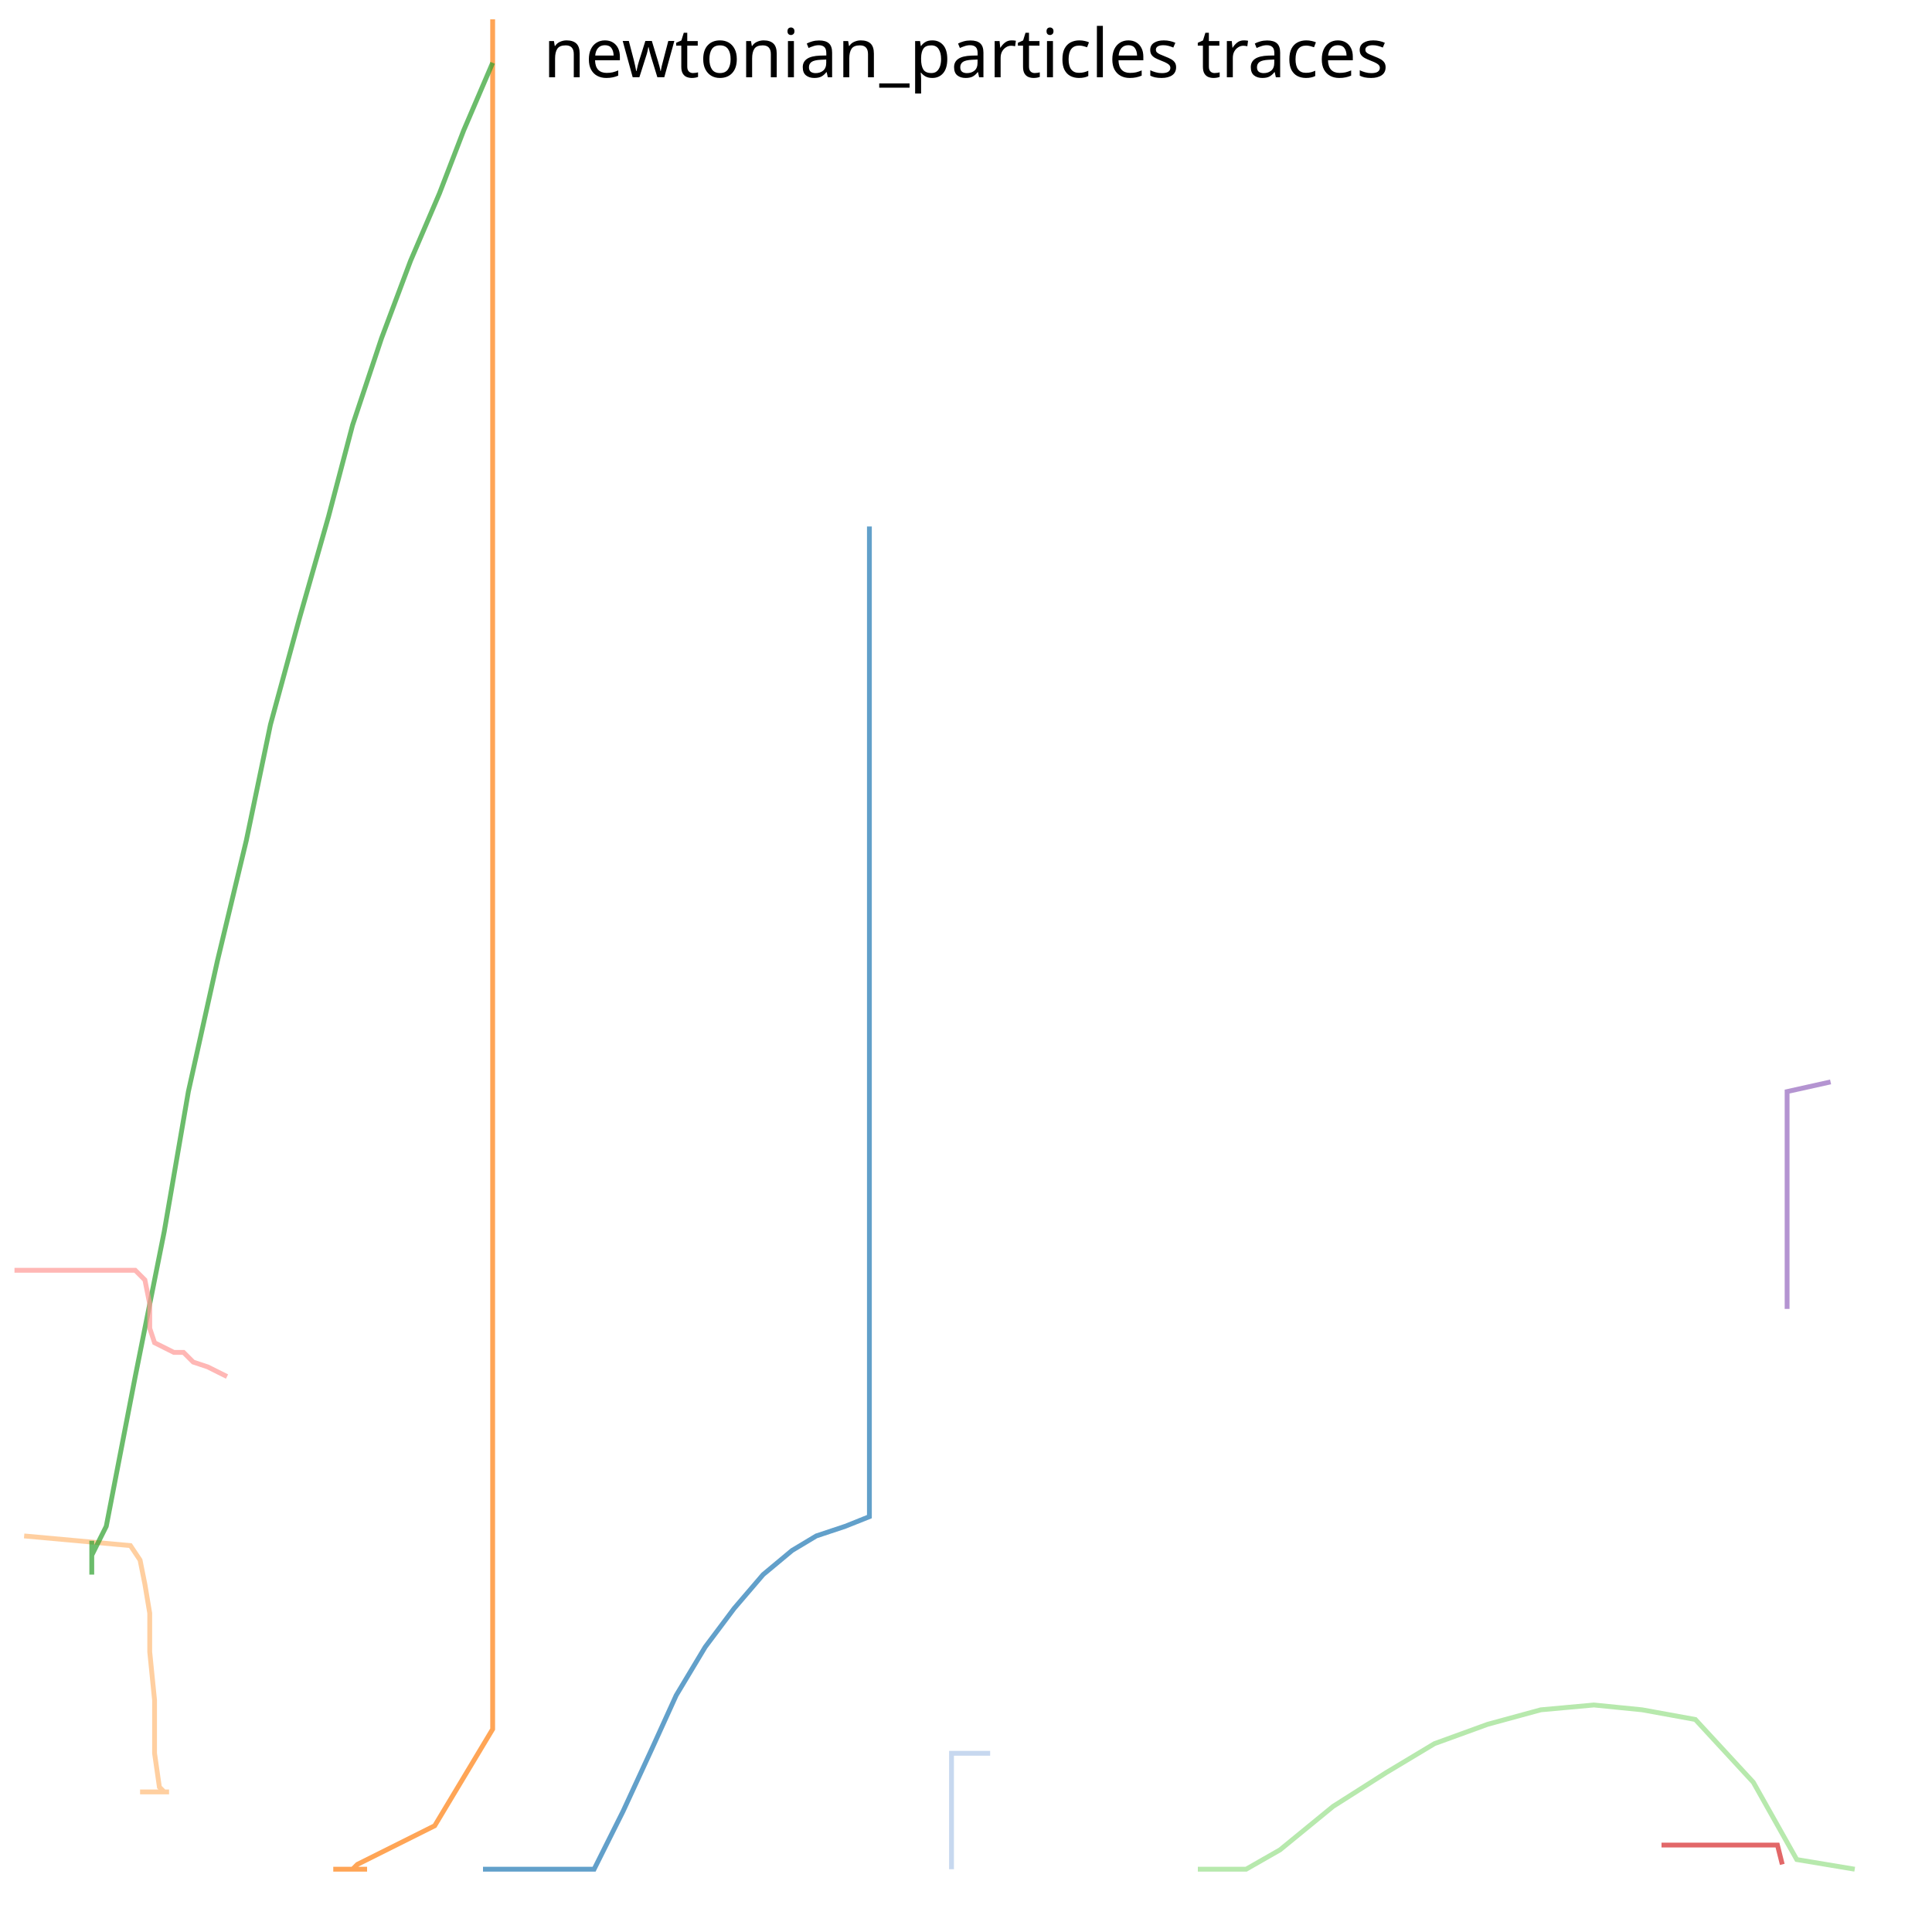
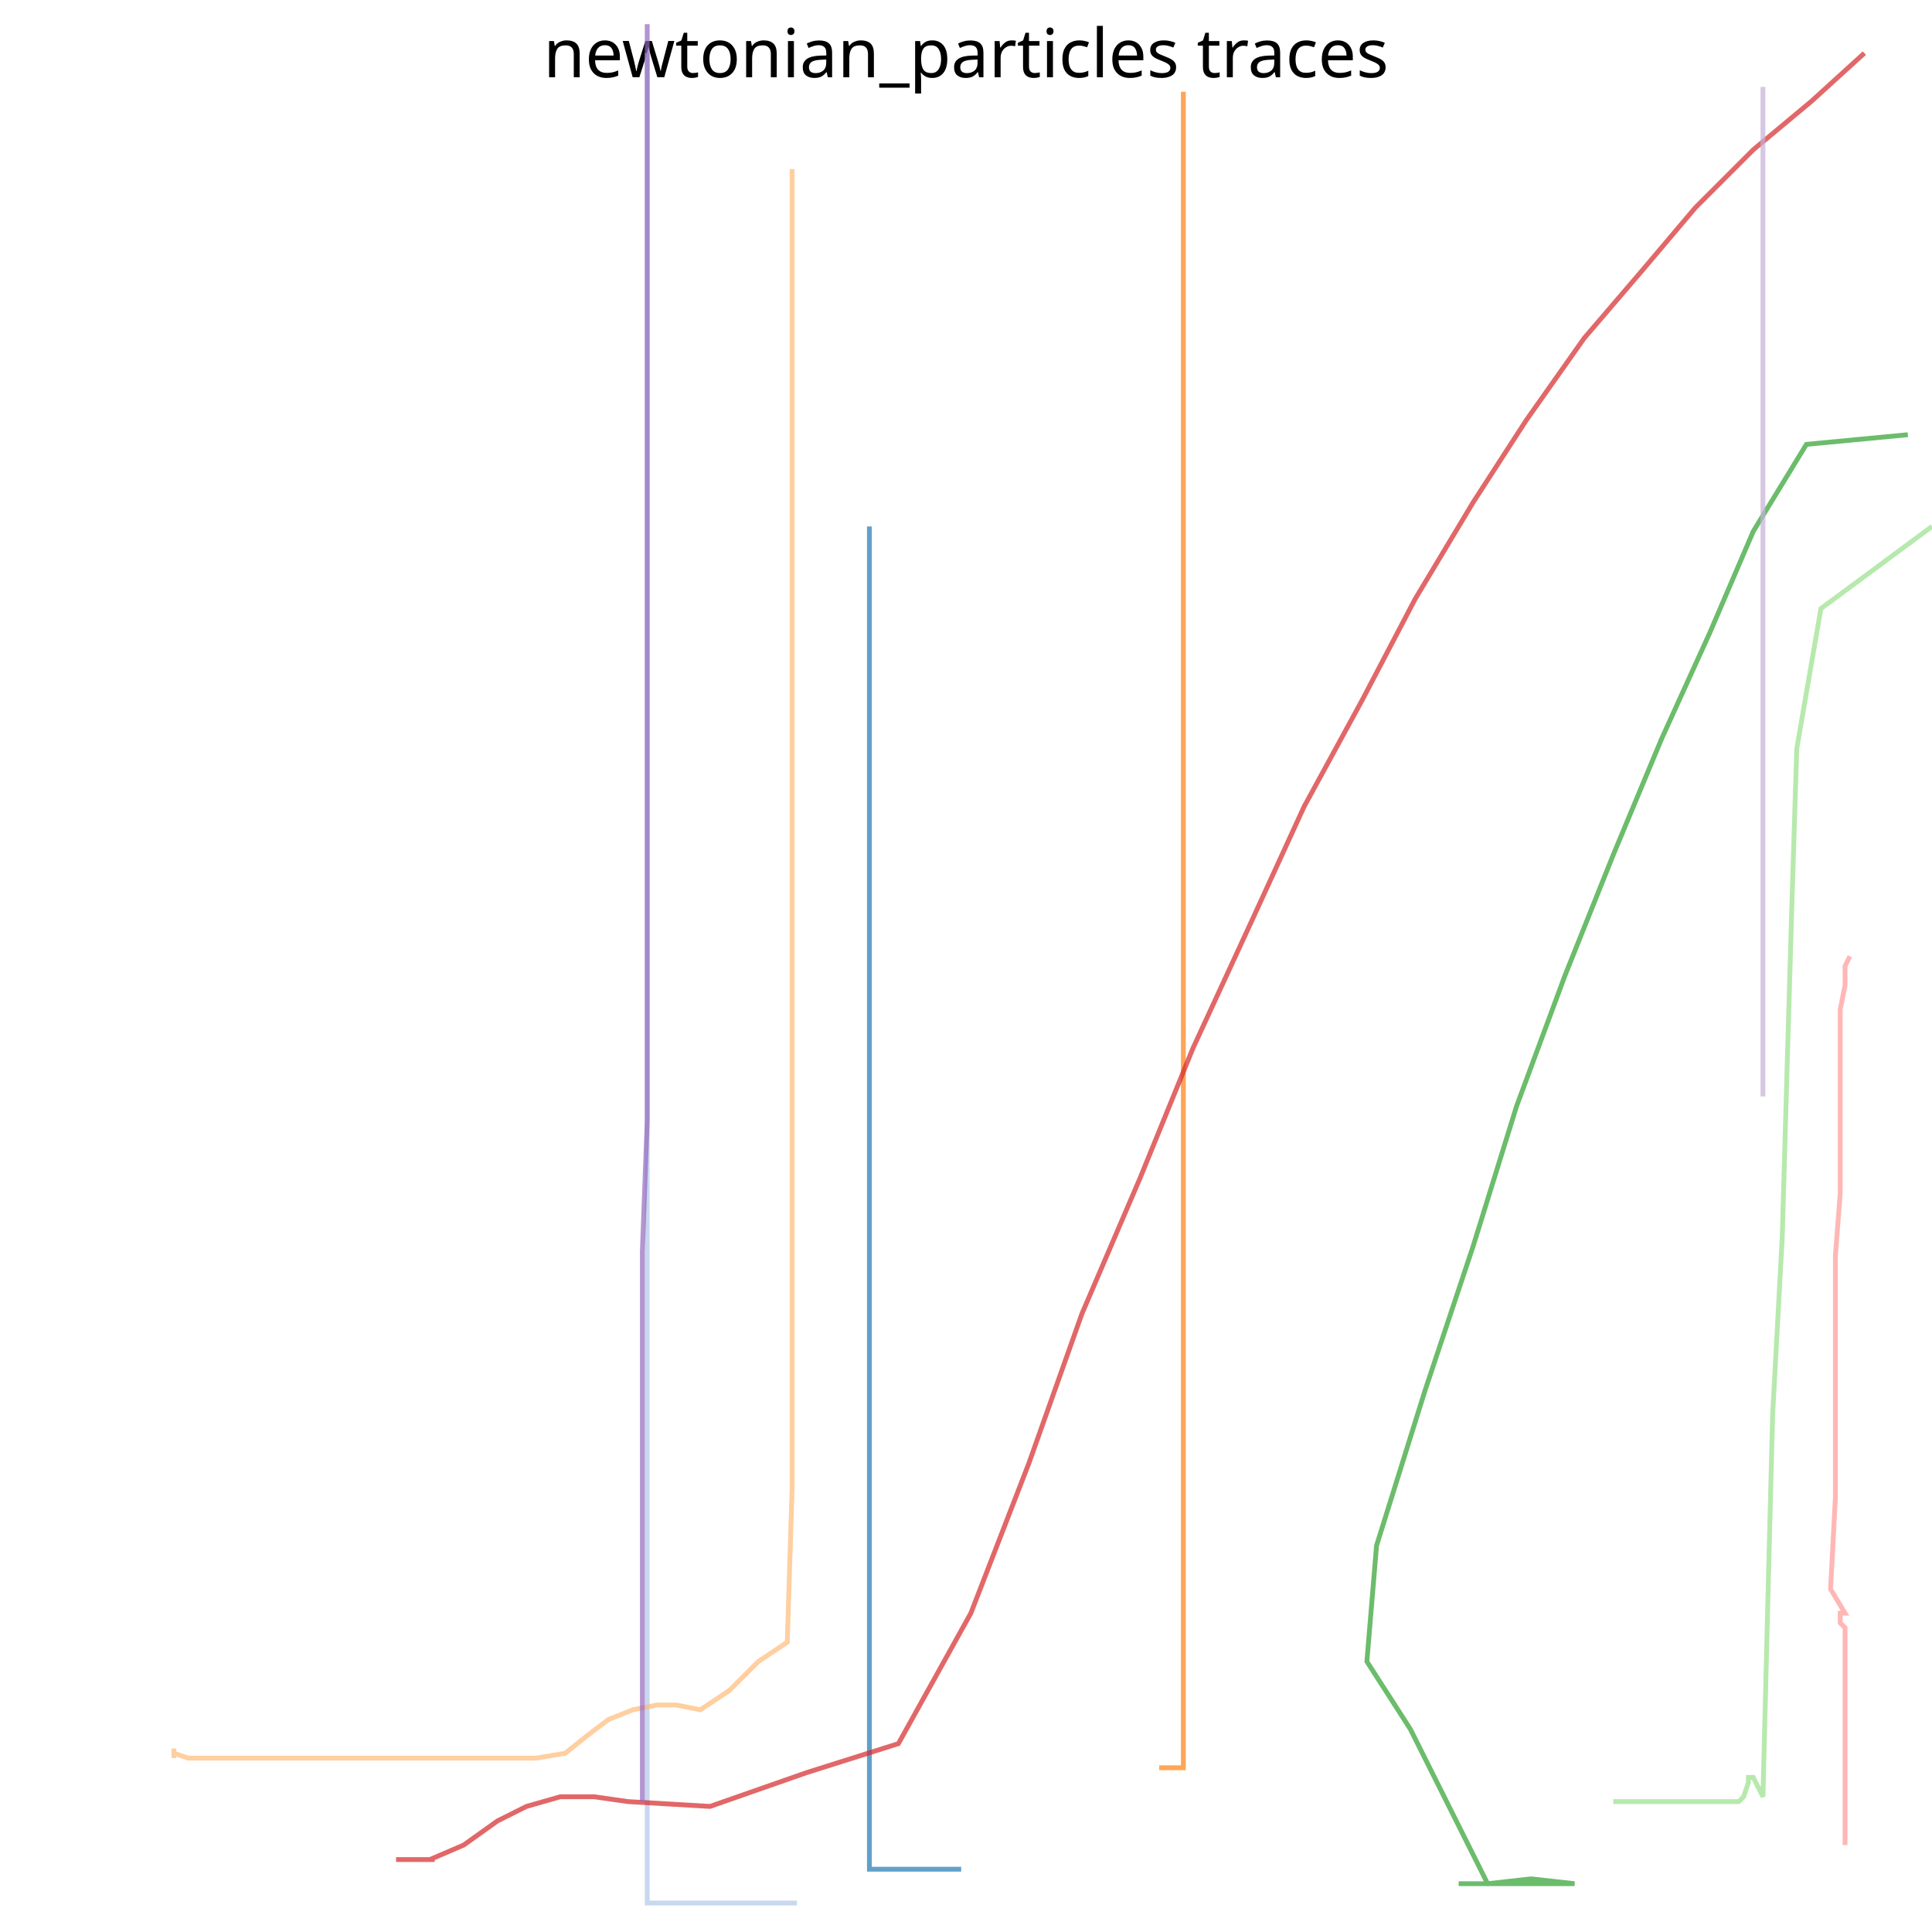
<svg xmlns="http://www.w3.org/2000/svg" width="400" height="400" viewBox="0 0 400 400">
  <rect width="400" height="400" fill="white" />
  <text x="200" y="16" text-anchor="middle" font-size="14" font-family="sans-serif">newtonian_particles traces</text>
-   <polyline points="180,109 180,110 180,112 180,116 180,122 180,130 180,138 180,149 180,161 180,175 180,190 180,207 180,225 180,245 180,266 180,289 180,314 175,316 169,318 164,321 158,326 152,333 146,341 140,351 135,362 129,375 123,387 121,387 120,387 119,387 118,387 117,387 116,387 115,387 114,387 113,387 112,387 111,387 110,387 109,387 108,387 107,387 106,387 105,387 104,387 103,387 103,387 102,387 101,387 100,387 100,387 100,387 101,387 101,387 101,387 101,387 102,387 102,387 102,387 102,387 103,387" fill="none" stroke="rgb(31,119,180)" stroke-width="1" opacity="0.7" />
-   <polyline points="197,387 197,365 197,363 197,363 197,363 197,363 197,363 197,363 197,363 197,363 197,363 197,363 197,363 197,363 197,363 197,363 197,363 197,363 197,363 198,363 198,363 198,363 198,363 198,363 199,363 199,363 199,363 199,363 200,363 200,363 200,363 200,363 201,363 201,363 201,363 201,363 202,363 202,363 202,363 202,363 203,363 203,363 203,363 203,363 204,363 204,363 204,363 204,363 205,363 205,363 205,363 205,363 205,363 205,363 205,363 205,363 205,363 205,363 205,363 205,363" fill="none" stroke="rgb(175,199,232)" stroke-width="1" opacity="0.7" />
-   <polyline points="102,4 102,31 102,58 102,85 102,111 102,142 102,174 102,208 102,243 102,280 102,318 102,358 90,378 74,386 74,386 73,387 71,387 69,387 69,387 69,387 69,387 69,387 69,387 69,387 69,387 69,387 70,387 70,387 70,387 71,387 71,387 72,387 72,387 73,387 73,387 74,387 74,387 74,387 74,387 74,387 75,387 75,387 75,387 75,387 75,387 76,387" fill="none" stroke="rgb(255,127,14)" stroke-width="1" opacity="0.7" />
-   <polyline points="5,318 27,320 29,323 30,328 31,334 31,342 32,352 32,363 33,370 34,371 35,371 32,371 31,371 30,371 30,371 29,371 29,371 29,371 29,371 29,371 29,371 30,371 30,371 30,371 30,371 31,371 31,371 32,371 32,371 33,371 33,371 34,371 34,371 34,371 35,371 35,371 35,371 35,371 35,371 35,371 35,371 35,371 35,371" fill="none" stroke="rgb(255,187,120)" stroke-width="1" opacity="0.7" />
-   <polyline points="102,13 96,27 91,40 85,54 79,70 73,88 68,107 62,128 56,150 51,174 45,199 39,226 34,255 28,285 22,316 19,322 19,320 19,319 19,321 19,323 19,324 19,324 19,325 19,325 19,325 19,325 19,325 19,325 19,325 19,325 19,326 19,326 19,326 19,326 19,326 19,326 19,326 19,326" fill="none" stroke="rgb(44,160,44)" stroke-width="1" opacity="0.7" />
-   <polyline points="384,387 372,385 363,369 351,356 340,354 330,353 319,354 308,357 297,361 287,367 276,374 265,383 258,387 252,387 249,387 248,387 248,387 248,387 248,387 248,387 248,387 248,387" fill="none" stroke="rgb(152,223,138)" stroke-width="1" opacity="0.7" />
-   <polyline points="369,386 368,382 366,382 365,382 364,382 362,382 361,382 359,382 358,382 357,382 355,382 354,382 353,382 351,382 350,382 349,382 348,382 346,382 345,382 344,382" fill="none" stroke="rgb(214,39,40)" stroke-width="1" opacity="0.7" />
-   <polyline points="3,263 28,263 30,265 31,270 31,275 32,278 34,279 36,280 38,280 40,282 43,283 47,285" fill="none" stroke="rgb(255,152,150)" stroke-width="1" opacity="0.7" />
-   <polyline points="379,224 370,226 370,229 370,234 370,241 370,250 370,260 370,271" fill="none" stroke="rgb(148,103,189)" stroke-width="1" opacity="0.7" />
+   <polyline points="180,109 180,110 180,112 180,116 180,122 180,130 180,138 180,149 180,161 180,175 180,190 180,207 180,225 180,245 180,266 180,289 180,314 180,340 180,368 180,386 180,384 180,384 180,386 180,387 180,387 181,387 183,387 185,387 188,387 190,387 192,387 195,387 197,387 199,387 199,387 199,387 199,387 199,387 199,387 199,387 198,387 198,387 198,387 198,387 198,387 198,387 198,387 198,387 198,387 198,387 198,387 198,387 198,387 198,387 198,387 198,387 197,387 197,387 197,387 197,387 197,387" fill="none" stroke="rgb(31,119,180)" stroke-width="1" opacity="0.7" />
+   <polyline points="134,11 134,25 134,40 134,57 134,75 134,95 134,116 134,139 134,164 134,190 134,218 134,244 134,275 134,307 134,340 134,376 134,393 134,391 134,390 134,391 134,394 136,394 138,394 140,394 141,394 143,394 144,394 145,394 146,394 147,394 148,394 149,394 150,394 151,394 152,394 152,394 153,394 154,394 155,394 155,394 156,394 157,394 158,394 158,394 159,394 160,394 160,394 161,394 162,394 163,394 163,394 164,394 165,394" fill="none" stroke="rgb(175,199,232)" stroke-width="1" opacity="0.7" />
+   <polyline points="245,19 245,45 245,67 245,90 245,114 245,140 245,168 245,194 245,225 245,257 245,291 245,326 245,363 245,363 245,362 245,362 245,363 245,366 244,366 244,366 243,366 242,366 242,366 242,366 242,366 241,366 241,366 241,366 241,366 241,366 241,366 241,366 241,366 241,366 241,366 241,366 241,366 241,366 241,366 241,366 240,366 240,366 240,366 240,366 240,366 240,366 240,366 240,366 240,366" fill="none" stroke="rgb(255,127,14)" stroke-width="1" opacity="0.7" />
+   <polyline points="164,35 164,60 164,86 164,114 164,140 164,170 164,203 164,236 164,271 164,308 163,340 157,344 151,350 145,354 140,353 136,353 131,354 126,356 122,359 117,363 111,364 105,364 99,364 93,364 86,364 80,364 73,364 66,364 59,364 52,364 45,364 39,364 36,363 36,362 36,363 36,364 36,364 36,364 36,364 36,364 36,364 36,364 36,364 36,364 36,364 36,364" fill="none" stroke="rgb(255,187,120)" stroke-width="1" opacity="0.7" />
+   <polyline points="395,90 374,92 363,110 354,131 344,153 334,177 324,202 314,229 305,258 295,288 285,320 283,344 292,358 300,374 308,390 317,389 326,390 326,390 326,390 326,390 326,390 325,390 324,390 323,390 322,390 321,390 320,390 319,390 318,390 316,390 315,390 314,390 313,390 312,390 311,390 310,390 309,390 308,390 307,390 305,390 304,390 303,390 302,390" fill="none" stroke="rgb(44,160,44)" stroke-width="1" opacity="0.7" />
+   <polyline points="400,109 377,126 372,155 371,187 370,221 369,256 367,293 366,332 365,372 364,370 363,368 362,368 362,369 361,372 360,373 359,373 358,373 358,373 358,373 358,373 358,373 358,373 357,373 357,373 356,373 355,373 354,373 353,373 352,373 351,373 350,373 349,373 348,373 347,373 345,373 344,373 342,373 341,373 340,373 338,373 337,373 335,373 334,373" fill="none" stroke="rgb(152,223,138)" stroke-width="1" opacity="0.7" />
+   <polyline points="386,11 375,21 363,31 351,43 340,56 328,70 316,87 305,104 293,124 282,145 270,167 259,191 247,217 236,244 224,272 213,303 201,334 186,361 167,367 147,374 130,373 123,372 116,372 109,374 103,377 96,382 89,385 82,385 82,385 82,385 83,385 83,385 84,385 85,385 85,385 86,385 87,385 87,385 88,385 89,385 90,385" fill="none" stroke="rgb(214,39,40)" stroke-width="1" opacity="0.7" />
+   <polyline points="383,198 382,200 382,204 381,209 381,216 381,225 381,235 381,247 380,260 380,275 380,292 380,310 379,329 382,334 381,334 381,335 381,336 382,337 382,337 382,338 382,339 382,340 382,341 382,342 382,344 382,345 382,347 382,349 382,352 382,355 382,358 382,364 382,370 382,379 382,382" fill="none" stroke="rgb(255,152,150)" stroke-width="1" opacity="0.7" />
+   <polyline points="134,5 134,26 134,28 134,33 134,39 134,46 134,55 134,66 134,78 134,92 134,107 134,124 134,143 134,163 134,184 134,208 134,232 133,259 133,286 133,316 133,347 133,373 133,371" fill="none" stroke="rgb(148,103,189)" stroke-width="1" opacity="0.7" />
+   <polyline points="365,18 365,35 365,38 365,43 365,50 365,58 365,68 365,80 365,93 365,107 365,123 365,141 365,160 365,181 365,204 365,227" fill="none" stroke="rgb(197,176,213)" stroke-width="1" opacity="0.7" />
</svg>
